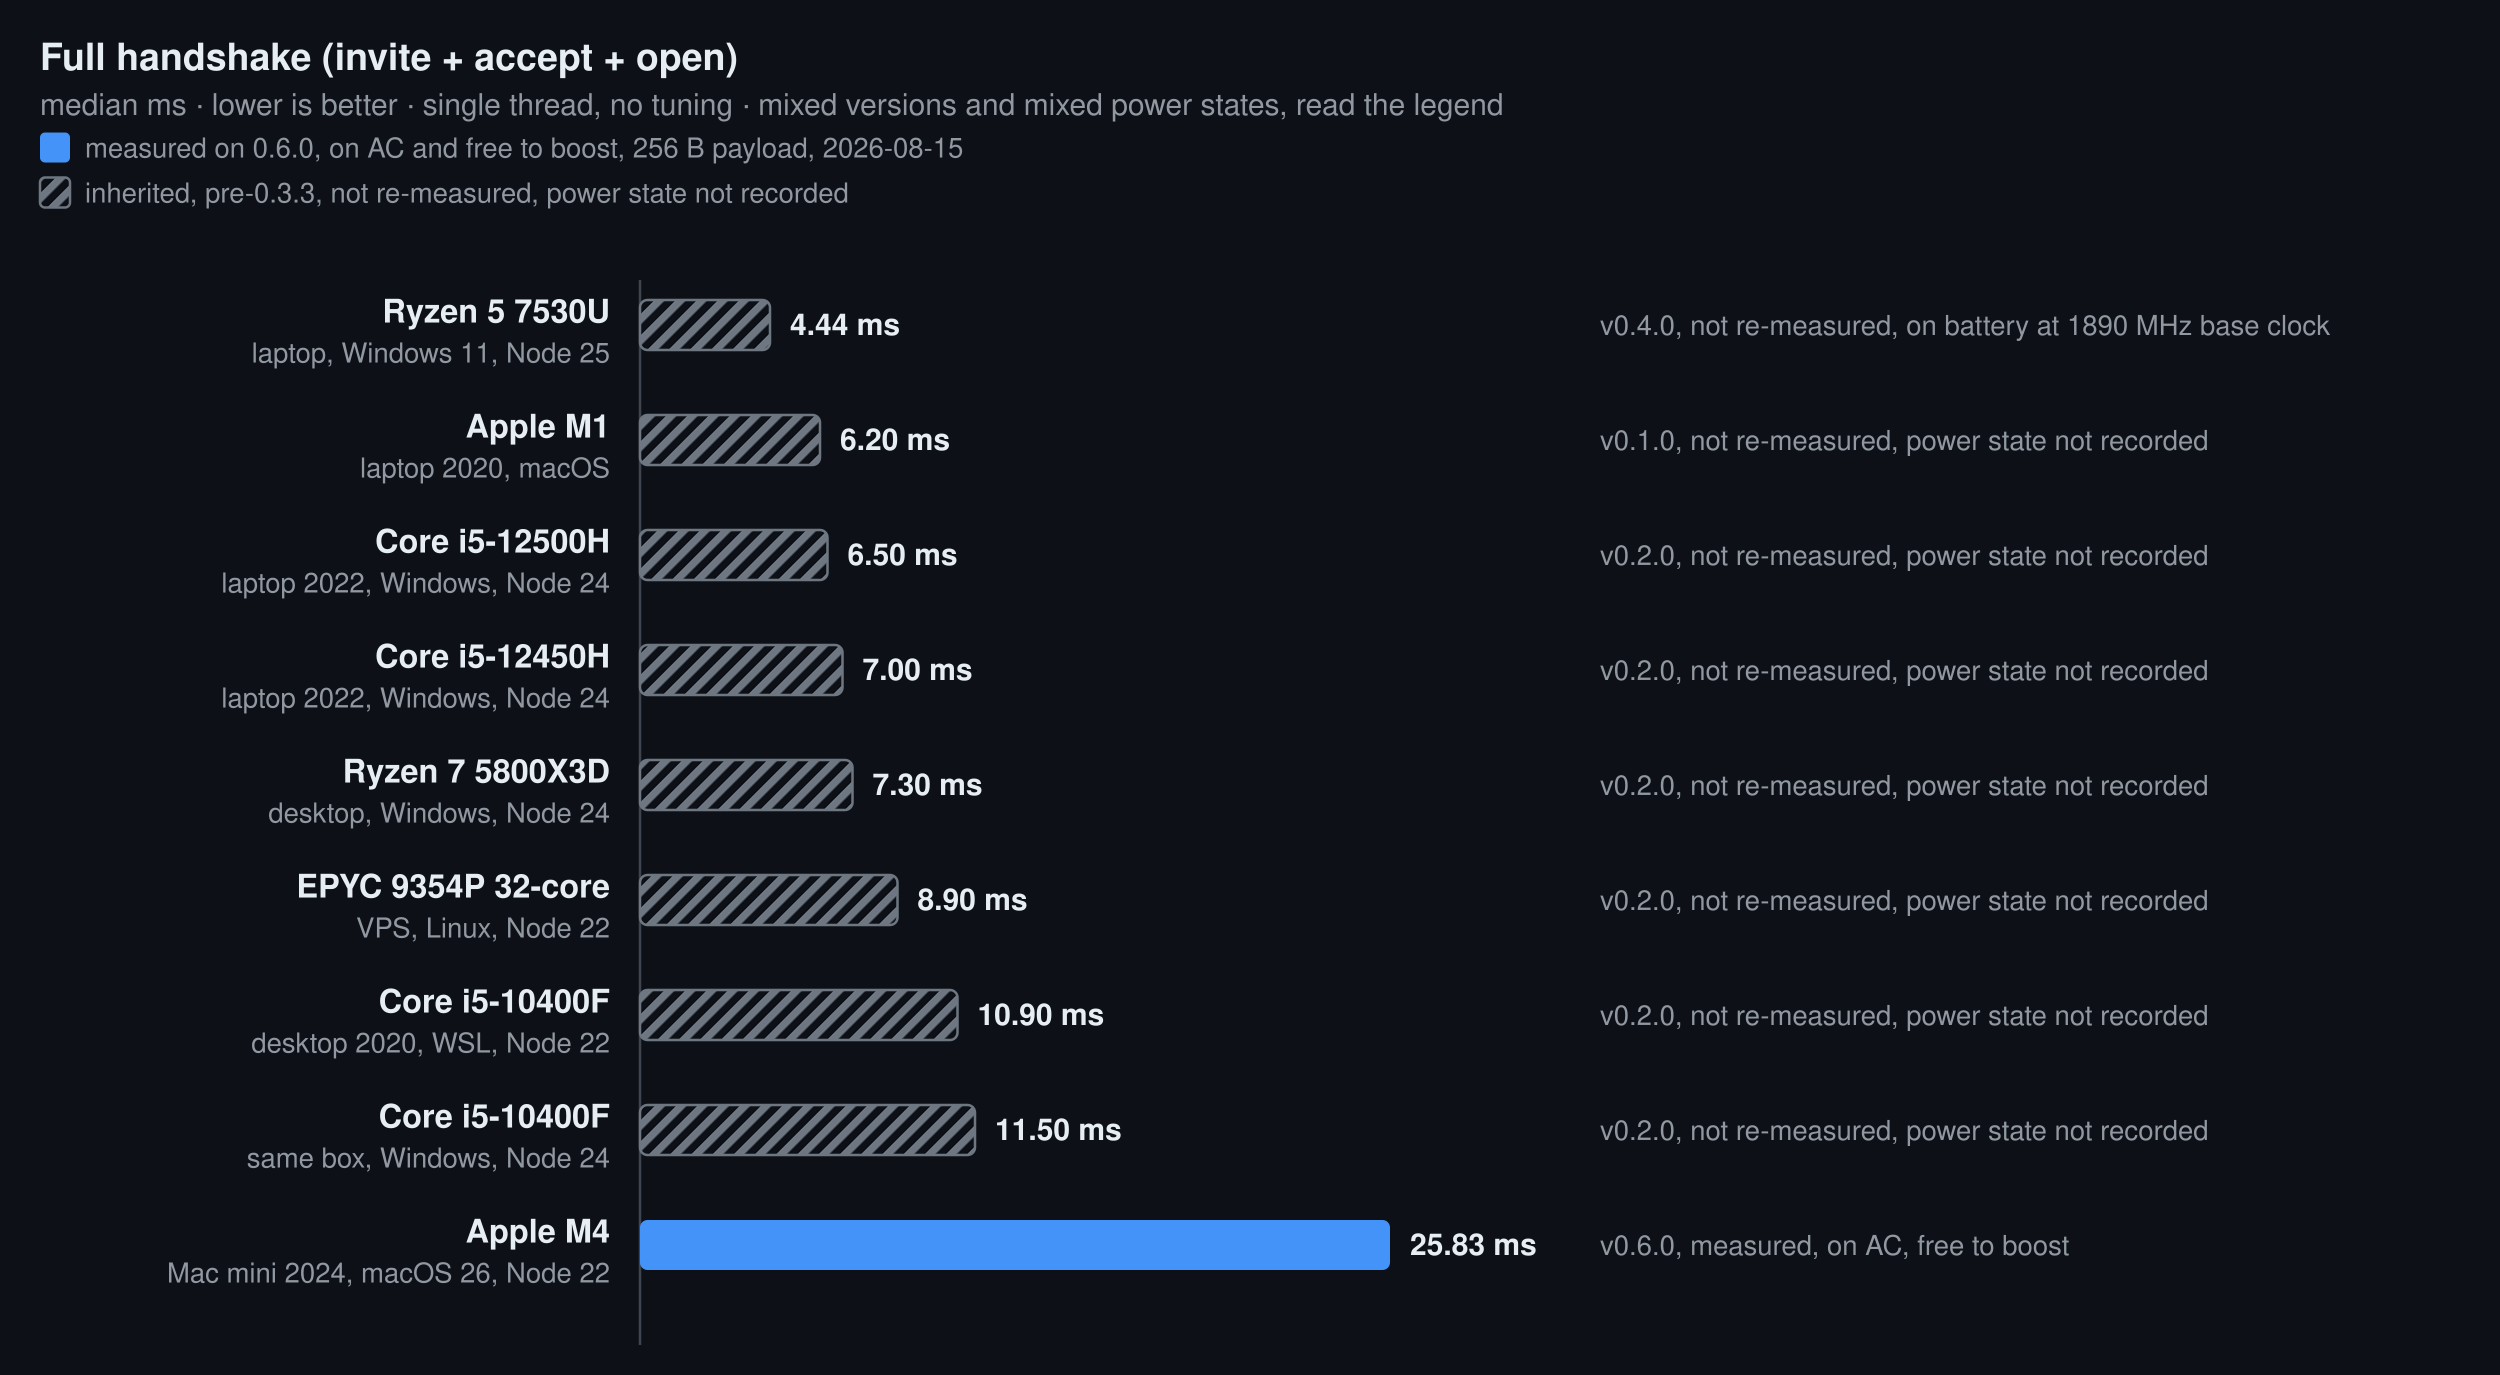
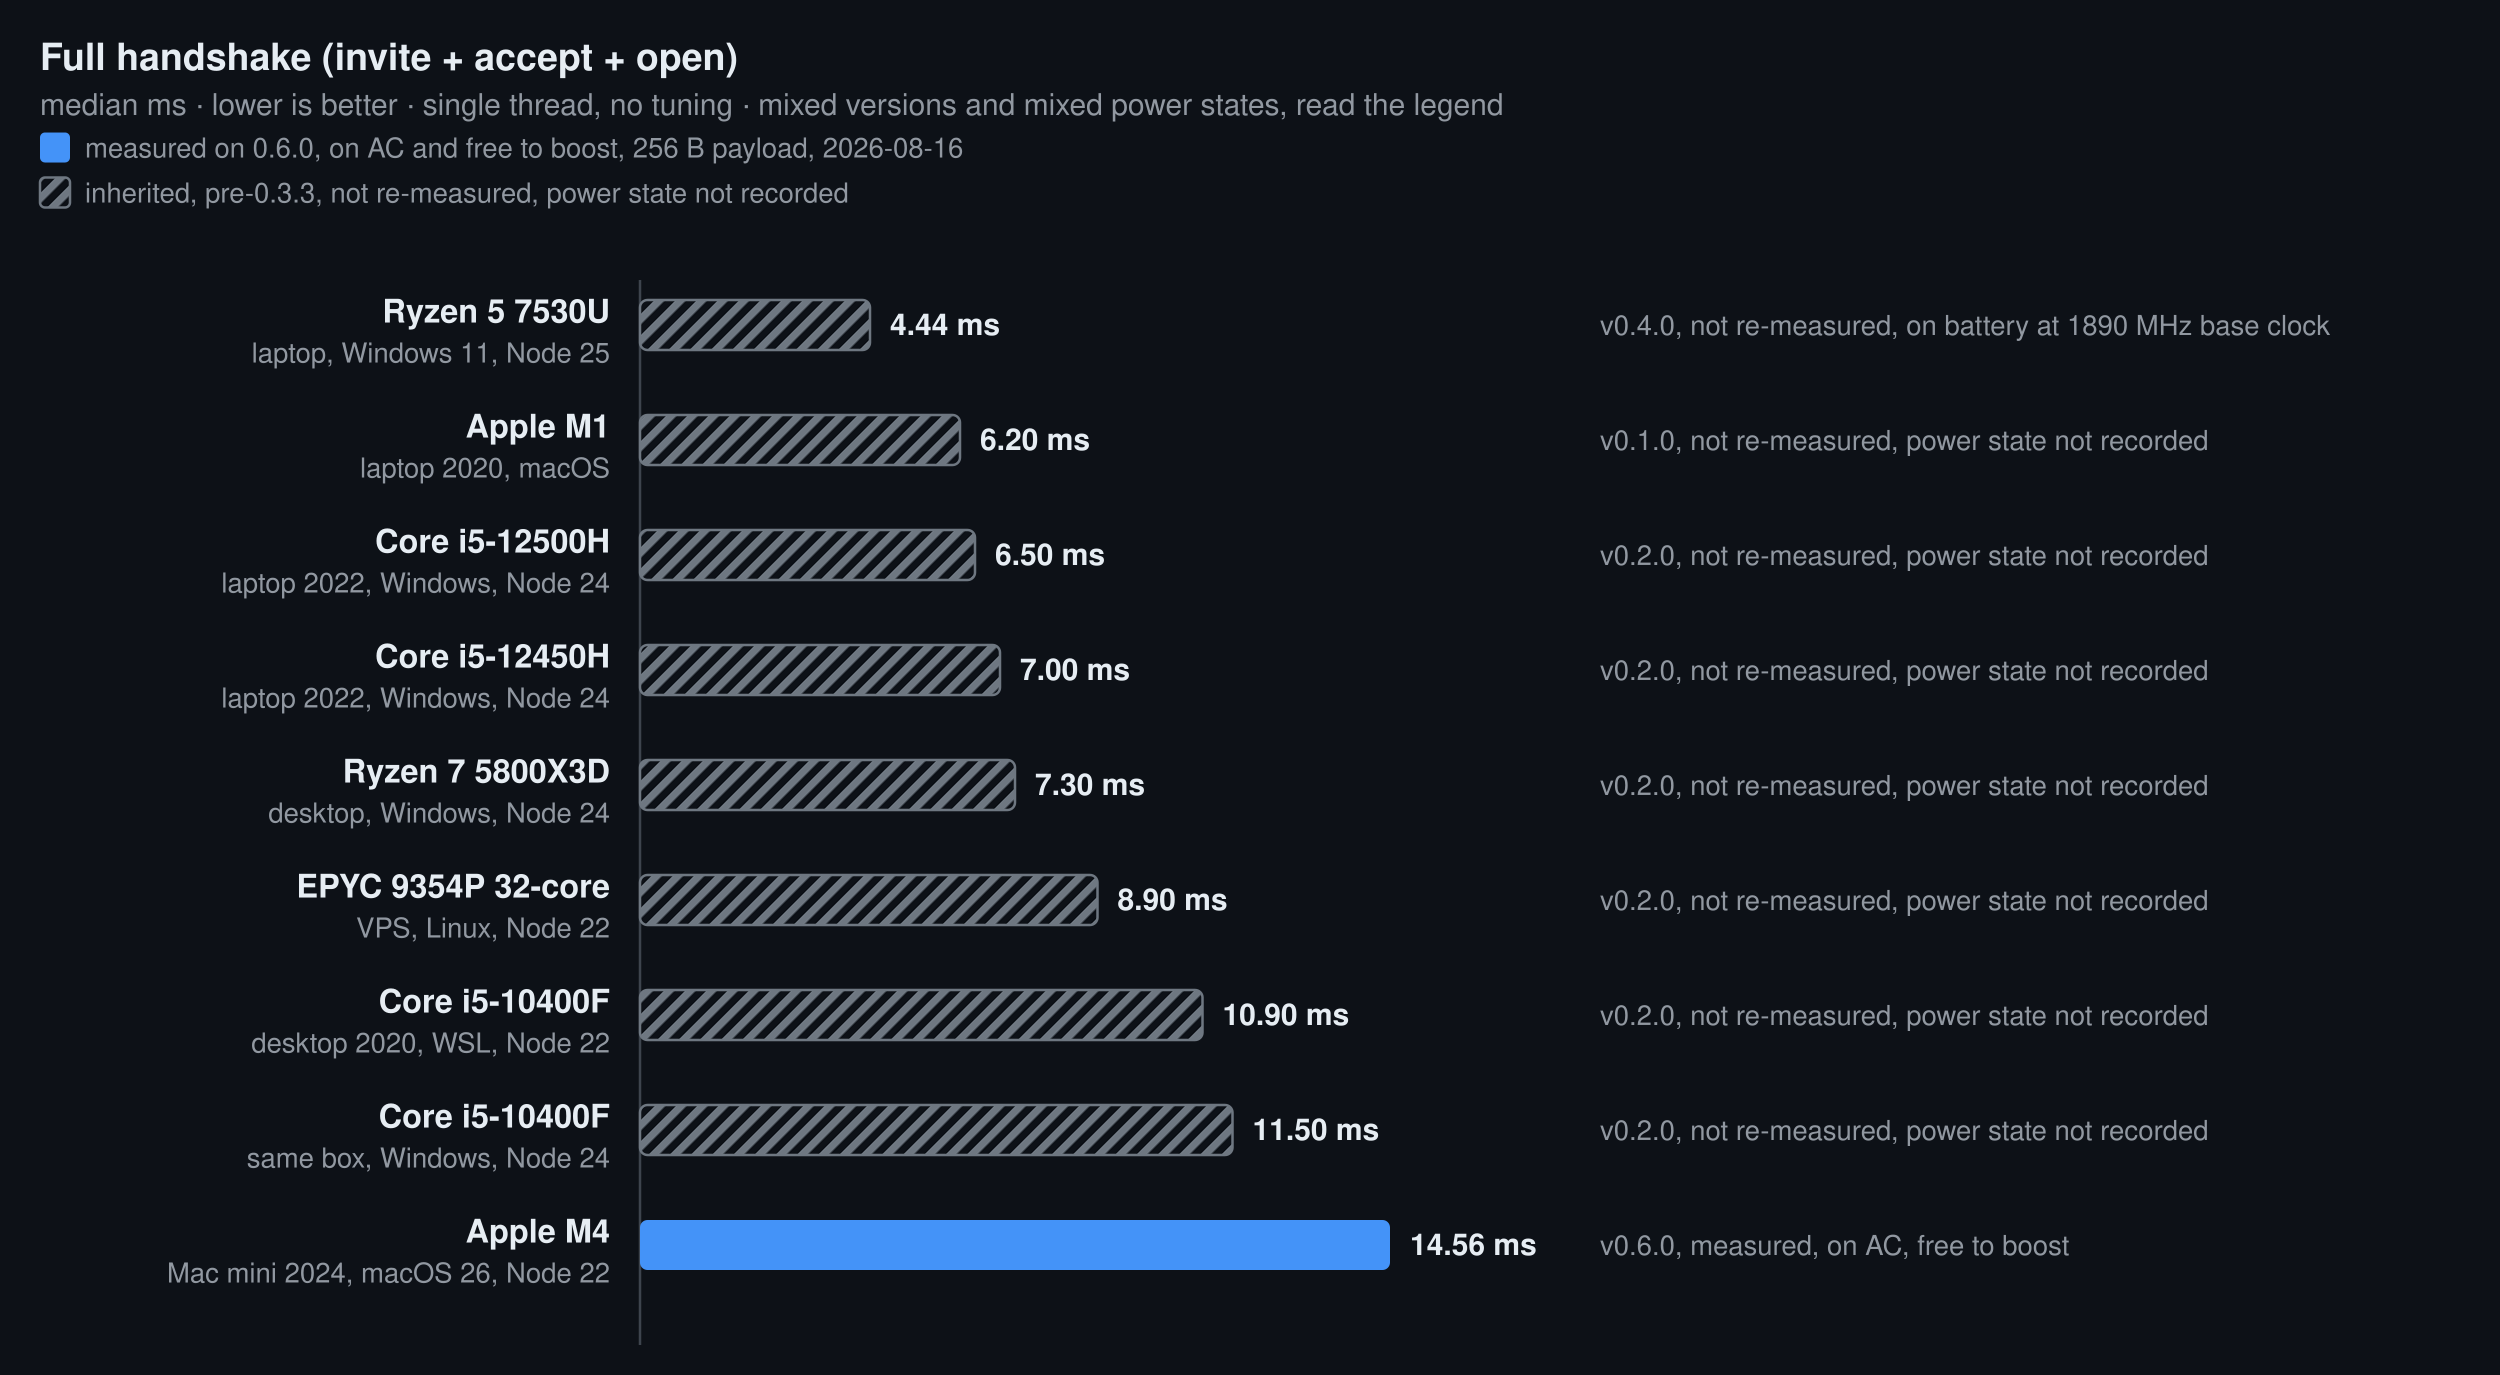
- <svg xmlns="http://www.w3.org/2000/svg" width="1000" height="550" viewBox="0 0 1000 550" role="img" aria-label="Full handshake (invite + accept + open), median ms per machine, lower is better: Ryzen 5 7530U 4.44 (v0.4.0, not re-measured, on battery at 1890 MHz base clock), Apple M1 6.20 (v0.1.0, not re-measured, power state not recorded), Core i5-12500H 6.50 (v0.2.0, not re-measured, power state not recorded), Core i5-12450H 7.00 (v0.2.0, not re-measured, power state not recorded), Ryzen 7 5800X3D 7.30 (v0.2.0, not re-measured, power state not recorded), EPYC 9354P 32-core 8.90 (v0.2.0, not re-measured, power state not recorded), Core i5-10400F 10.90 (v0.2.0, not re-measured, power state not recorded), Core i5-10400F 11.50 (v0.2.0, not re-measured, power state not recorded), Apple M4 25.83 (v0.6.0, measured, on AC, free to boost). Only the Apple M4 row is measured on 0.6.0. READ THE VERSION ON EACH BAR BEFORE COMPARING THEM. The 0.6.0 handshake carries two ML-DSA-65 signatures and every earlier row does not, which on one unchanged machine is the difference between 0.88 ms and 25.8 ms. So a shorter bar on an older version is not a faster machine, it is an unauthenticated handshake. The seven 0.1.0 and 0.2.0 rows additionally predate the native curve and hash backends added in 0.3.3 and none recorded a power state.">
+ <svg xmlns="http://www.w3.org/2000/svg" width="1000" height="550" viewBox="0 0 1000 550" role="img" aria-label="Full handshake (invite + accept + open), median ms per machine, lower is better: Ryzen 5 7530U 4.44 (v0.4.0, not re-measured, on battery at 1890 MHz base clock), Apple M1 6.20 (v0.1.0, not re-measured, power state not recorded), Core i5-12500H 6.50 (v0.2.0, not re-measured, power state not recorded), Core i5-12450H 7.00 (v0.2.0, not re-measured, power state not recorded), Ryzen 7 5800X3D 7.30 (v0.2.0, not re-measured, power state not recorded), EPYC 9354P 32-core 8.90 (v0.2.0, not re-measured, power state not recorded), Core i5-10400F 10.90 (v0.2.0, not re-measured, power state not recorded), Core i5-10400F 11.50 (v0.2.0, not re-measured, power state not recorded), Apple M4 14.56 (v0.6.0, measured, on AC, free to boost). Only the Apple M4 row is measured on 0.6.0. READ THE VERSION ON EACH BAR BEFORE COMPARING THEM. The 0.6.0 handshake carries two ML-DSA-65 signatures and every earlier row does not, which on one unchanged machine is the difference between 0.88 ms and 14.6 ms. So a shorter bar on an older version is not a faster machine, it is an unauthenticated handshake. The seven 0.1.0 and 0.2.0 rows additionally predate the native curve and hash backends added in 0.3.3 and none recorded a power state.">
  <rect width="1000" height="550" fill="#0d1117" />
  <defs>
    <pattern id="stale" width="6" height="6" patternUnits="userSpaceOnUse" patternTransform="rotate(45)">
      <rect width="6" height="6" fill="#0d1117" />
      <rect width="3" height="6" fill="#6e7781" />
    </pattern>
  </defs>
  <text x="16" y="28" font-family="-apple-system,BlinkMacSystemFont,'Segoe UI',Helvetica,Arial,sans-serif" font-size="15" font-weight="700" fill="#e6edf3">Full handshake (invite + accept + open)</text>
  <text x="16" y="46" font-family="-apple-system,BlinkMacSystemFont,'Segoe UI',Helvetica,Arial,sans-serif" font-size="12" fill="#9198a1">median ms · lower is better · single thread, no tuning · mixed versions and mixed power states, read the legend</text>
  <rect x="16" y="53" width="12" height="12" rx="2" fill="#4493f8" />
-   <text x="34" y="63" font-family="-apple-system,BlinkMacSystemFont,'Segoe UI',Helvetica,Arial,sans-serif" font-size="11" fill="#9198a1">measured on 0.6.0, on AC and free to boost, 256 B payload, 2026-08-15</text>
+   <text x="34" y="63" font-family="-apple-system,BlinkMacSystemFont,'Segoe UI',Helvetica,Arial,sans-serif" font-size="11" fill="#9198a1">measured on 0.6.0, on AC and free to boost, 256 B payload, 2026-08-16</text>
  <rect x="16" y="71" width="12" height="12" rx="2" fill="url(#stale)" stroke="#6e7781" stroke-width="1" />
  <text x="34" y="81" font-family="-apple-system,BlinkMacSystemFont,'Segoe UI',Helvetica,Arial,sans-serif" font-size="11" fill="#9198a1">inherited, pre-0.3.3, not re-measured, power state not recorded</text>
  <line x1="256" y1="112" x2="256" y2="538" stroke="#3d444d" stroke-width="1" />
  <text x="244" y="129" text-anchor="end" font-family="-apple-system,BlinkMacSystemFont,'Segoe UI',Helvetica,Arial,sans-serif" font-size="13" font-weight="600" fill="#e6edf3">Ryzen 5 7530U</text>
  <text x="244" y="145" text-anchor="end" font-family="-apple-system,BlinkMacSystemFont,'Segoe UI',Helvetica,Arial,sans-serif" font-size="11" fill="#9198a1">laptop, Windows 11, Node 25</text>
-   <rect x="256" y="120" width="52" height="20" rx="3" fill="url(#stale)" stroke="#6e7781" stroke-width="1" />
-   <text x="316" y="134" font-family="-apple-system,BlinkMacSystemFont,'Segoe UI',Helvetica,Arial,sans-serif" font-size="12" font-weight="600" fill="#e6edf3">4.44 ms</text>
+   <rect x="256" y="120" width="92" height="20" rx="3" fill="url(#stale)" stroke="#6e7781" stroke-width="1" />
+   <text x="356" y="134" font-family="-apple-system,BlinkMacSystemFont,'Segoe UI',Helvetica,Arial,sans-serif" font-size="12" font-weight="600" fill="#e6edf3">4.44 ms</text>
  <text x="640" y="134" font-family="-apple-system,BlinkMacSystemFont,'Segoe UI',Helvetica,Arial,sans-serif" font-size="11" fill="#9198a1">v0.4.0, not re-measured, on battery at 1890 MHz base clock</text>
  <text x="244" y="175" text-anchor="end" font-family="-apple-system,BlinkMacSystemFont,'Segoe UI',Helvetica,Arial,sans-serif" font-size="13" font-weight="600" fill="#e6edf3">Apple M1</text>
  <text x="244" y="191" text-anchor="end" font-family="-apple-system,BlinkMacSystemFont,'Segoe UI',Helvetica,Arial,sans-serif" font-size="11" fill="#9198a1">laptop 2020, macOS</text>
-   <rect x="256" y="166" width="72" height="20" rx="3" fill="url(#stale)" stroke="#6e7781" stroke-width="1" />
-   <text x="336" y="180" font-family="-apple-system,BlinkMacSystemFont,'Segoe UI',Helvetica,Arial,sans-serif" font-size="12" font-weight="600" fill="#e6edf3">6.20 ms</text>
+   <rect x="256" y="166" width="128" height="20" rx="3" fill="url(#stale)" stroke="#6e7781" stroke-width="1" />
+   <text x="392" y="180" font-family="-apple-system,BlinkMacSystemFont,'Segoe UI',Helvetica,Arial,sans-serif" font-size="12" font-weight="600" fill="#e6edf3">6.20 ms</text>
  <text x="640" y="180" font-family="-apple-system,BlinkMacSystemFont,'Segoe UI',Helvetica,Arial,sans-serif" font-size="11" fill="#9198a1">v0.1.0, not re-measured, power state not recorded</text>
  <text x="244" y="221" text-anchor="end" font-family="-apple-system,BlinkMacSystemFont,'Segoe UI',Helvetica,Arial,sans-serif" font-size="13" font-weight="600" fill="#e6edf3">Core i5-12500H</text>
  <text x="244" y="237" text-anchor="end" font-family="-apple-system,BlinkMacSystemFont,'Segoe UI',Helvetica,Arial,sans-serif" font-size="11" fill="#9198a1">laptop 2022, Windows, Node 24</text>
-   <rect x="256" y="212" width="75" height="20" rx="3" fill="url(#stale)" stroke="#6e7781" stroke-width="1" />
-   <text x="339" y="226" font-family="-apple-system,BlinkMacSystemFont,'Segoe UI',Helvetica,Arial,sans-serif" font-size="12" font-weight="600" fill="#e6edf3">6.50 ms</text>
+   <rect x="256" y="212" width="134" height="20" rx="3" fill="url(#stale)" stroke="#6e7781" stroke-width="1" />
+   <text x="398" y="226" font-family="-apple-system,BlinkMacSystemFont,'Segoe UI',Helvetica,Arial,sans-serif" font-size="12" font-weight="600" fill="#e6edf3">6.50 ms</text>
  <text x="640" y="226" font-family="-apple-system,BlinkMacSystemFont,'Segoe UI',Helvetica,Arial,sans-serif" font-size="11" fill="#9198a1">v0.2.0, not re-measured, power state not recorded</text>
  <text x="244" y="267" text-anchor="end" font-family="-apple-system,BlinkMacSystemFont,'Segoe UI',Helvetica,Arial,sans-serif" font-size="13" font-weight="600" fill="#e6edf3">Core i5-12450H</text>
  <text x="244" y="283" text-anchor="end" font-family="-apple-system,BlinkMacSystemFont,'Segoe UI',Helvetica,Arial,sans-serif" font-size="11" fill="#9198a1">laptop 2022, Windows, Node 24</text>
-   <rect x="256" y="258" width="81" height="20" rx="3" fill="url(#stale)" stroke="#6e7781" stroke-width="1" />
-   <text x="345" y="272" font-family="-apple-system,BlinkMacSystemFont,'Segoe UI',Helvetica,Arial,sans-serif" font-size="12" font-weight="600" fill="#e6edf3">7.00 ms</text>
+   <rect x="256" y="258" width="144" height="20" rx="3" fill="url(#stale)" stroke="#6e7781" stroke-width="1" />
+   <text x="408" y="272" font-family="-apple-system,BlinkMacSystemFont,'Segoe UI',Helvetica,Arial,sans-serif" font-size="12" font-weight="600" fill="#e6edf3">7.00 ms</text>
  <text x="640" y="272" font-family="-apple-system,BlinkMacSystemFont,'Segoe UI',Helvetica,Arial,sans-serif" font-size="11" fill="#9198a1">v0.2.0, not re-measured, power state not recorded</text>
  <text x="244" y="313" text-anchor="end" font-family="-apple-system,BlinkMacSystemFont,'Segoe UI',Helvetica,Arial,sans-serif" font-size="13" font-weight="600" fill="#e6edf3">Ryzen 7 5800X3D</text>
  <text x="244" y="329" text-anchor="end" font-family="-apple-system,BlinkMacSystemFont,'Segoe UI',Helvetica,Arial,sans-serif" font-size="11" fill="#9198a1">desktop, Windows, Node 24</text>
-   <rect x="256" y="304" width="85" height="20" rx="3" fill="url(#stale)" stroke="#6e7781" stroke-width="1" />
-   <text x="349" y="318" font-family="-apple-system,BlinkMacSystemFont,'Segoe UI',Helvetica,Arial,sans-serif" font-size="12" font-weight="600" fill="#e6edf3">7.30 ms</text>
+   <rect x="256" y="304" width="150" height="20" rx="3" fill="url(#stale)" stroke="#6e7781" stroke-width="1" />
+   <text x="414" y="318" font-family="-apple-system,BlinkMacSystemFont,'Segoe UI',Helvetica,Arial,sans-serif" font-size="12" font-weight="600" fill="#e6edf3">7.30 ms</text>
  <text x="640" y="318" font-family="-apple-system,BlinkMacSystemFont,'Segoe UI',Helvetica,Arial,sans-serif" font-size="11" fill="#9198a1">v0.2.0, not re-measured, power state not recorded</text>
  <text x="244" y="359" text-anchor="end" font-family="-apple-system,BlinkMacSystemFont,'Segoe UI',Helvetica,Arial,sans-serif" font-size="13" font-weight="600" fill="#e6edf3">EPYC 9354P 32-core</text>
  <text x="244" y="375" text-anchor="end" font-family="-apple-system,BlinkMacSystemFont,'Segoe UI',Helvetica,Arial,sans-serif" font-size="11" fill="#9198a1">VPS, Linux, Node 22</text>
-   <rect x="256" y="350" width="103" height="20" rx="3" fill="url(#stale)" stroke="#6e7781" stroke-width="1" />
-   <text x="367" y="364" font-family="-apple-system,BlinkMacSystemFont,'Segoe UI',Helvetica,Arial,sans-serif" font-size="12" font-weight="600" fill="#e6edf3">8.90 ms</text>
+   <rect x="256" y="350" width="183" height="20" rx="3" fill="url(#stale)" stroke="#6e7781" stroke-width="1" />
+   <text x="447" y="364" font-family="-apple-system,BlinkMacSystemFont,'Segoe UI',Helvetica,Arial,sans-serif" font-size="12" font-weight="600" fill="#e6edf3">8.90 ms</text>
  <text x="640" y="364" font-family="-apple-system,BlinkMacSystemFont,'Segoe UI',Helvetica,Arial,sans-serif" font-size="11" fill="#9198a1">v0.2.0, not re-measured, power state not recorded</text>
  <text x="244" y="405" text-anchor="end" font-family="-apple-system,BlinkMacSystemFont,'Segoe UI',Helvetica,Arial,sans-serif" font-size="13" font-weight="600" fill="#e6edf3">Core i5-10400F</text>
  <text x="244" y="421" text-anchor="end" font-family="-apple-system,BlinkMacSystemFont,'Segoe UI',Helvetica,Arial,sans-serif" font-size="11" fill="#9198a1">desktop 2020, WSL, Node 22</text>
-   <rect x="256" y="396" width="127" height="20" rx="3" fill="url(#stale)" stroke="#6e7781" stroke-width="1" />
-   <text x="391" y="410" font-family="-apple-system,BlinkMacSystemFont,'Segoe UI',Helvetica,Arial,sans-serif" font-size="12" font-weight="600" fill="#e6edf3">10.90 ms</text>
+   <rect x="256" y="396" width="225" height="20" rx="3" fill="url(#stale)" stroke="#6e7781" stroke-width="1" />
+   <text x="489" y="410" font-family="-apple-system,BlinkMacSystemFont,'Segoe UI',Helvetica,Arial,sans-serif" font-size="12" font-weight="600" fill="#e6edf3">10.90 ms</text>
  <text x="640" y="410" font-family="-apple-system,BlinkMacSystemFont,'Segoe UI',Helvetica,Arial,sans-serif" font-size="11" fill="#9198a1">v0.2.0, not re-measured, power state not recorded</text>
  <text x="244" y="451" text-anchor="end" font-family="-apple-system,BlinkMacSystemFont,'Segoe UI',Helvetica,Arial,sans-serif" font-size="13" font-weight="600" fill="#e6edf3">Core i5-10400F</text>
  <text x="244" y="467" text-anchor="end" font-family="-apple-system,BlinkMacSystemFont,'Segoe UI',Helvetica,Arial,sans-serif" font-size="11" fill="#9198a1">same box, Windows, Node 24</text>
-   <rect x="256" y="442" width="134" height="20" rx="3" fill="url(#stale)" stroke="#6e7781" stroke-width="1" />
-   <text x="398" y="456" font-family="-apple-system,BlinkMacSystemFont,'Segoe UI',Helvetica,Arial,sans-serif" font-size="12" font-weight="600" fill="#e6edf3">11.50 ms</text>
+   <rect x="256" y="442" width="237" height="20" rx="3" fill="url(#stale)" stroke="#6e7781" stroke-width="1" />
+   <text x="501" y="456" font-family="-apple-system,BlinkMacSystemFont,'Segoe UI',Helvetica,Arial,sans-serif" font-size="12" font-weight="600" fill="#e6edf3">11.50 ms</text>
  <text x="640" y="456" font-family="-apple-system,BlinkMacSystemFont,'Segoe UI',Helvetica,Arial,sans-serif" font-size="11" fill="#9198a1">v0.2.0, not re-measured, power state not recorded</text>
  <text x="244" y="497" text-anchor="end" font-family="-apple-system,BlinkMacSystemFont,'Segoe UI',Helvetica,Arial,sans-serif" font-size="13" font-weight="600" fill="#e6edf3">Apple M4</text>
  <text x="244" y="513" text-anchor="end" font-family="-apple-system,BlinkMacSystemFont,'Segoe UI',Helvetica,Arial,sans-serif" font-size="11" fill="#9198a1">Mac mini 2024, macOS 26, Node 22</text>
  <rect x="256" y="488" width="300" height="20" rx="3" fill="#4493f8" />
-   <text x="564" y="502" font-family="-apple-system,BlinkMacSystemFont,'Segoe UI',Helvetica,Arial,sans-serif" font-size="12" font-weight="600" fill="#e6edf3">25.83 ms</text>
+   <text x="564" y="502" font-family="-apple-system,BlinkMacSystemFont,'Segoe UI',Helvetica,Arial,sans-serif" font-size="12" font-weight="600" fill="#e6edf3">14.56 ms</text>
  <text x="640" y="502" font-family="-apple-system,BlinkMacSystemFont,'Segoe UI',Helvetica,Arial,sans-serif" font-size="11" fill="#9198a1">v0.6.0, measured, on AC, free to boost</text>
</svg>
